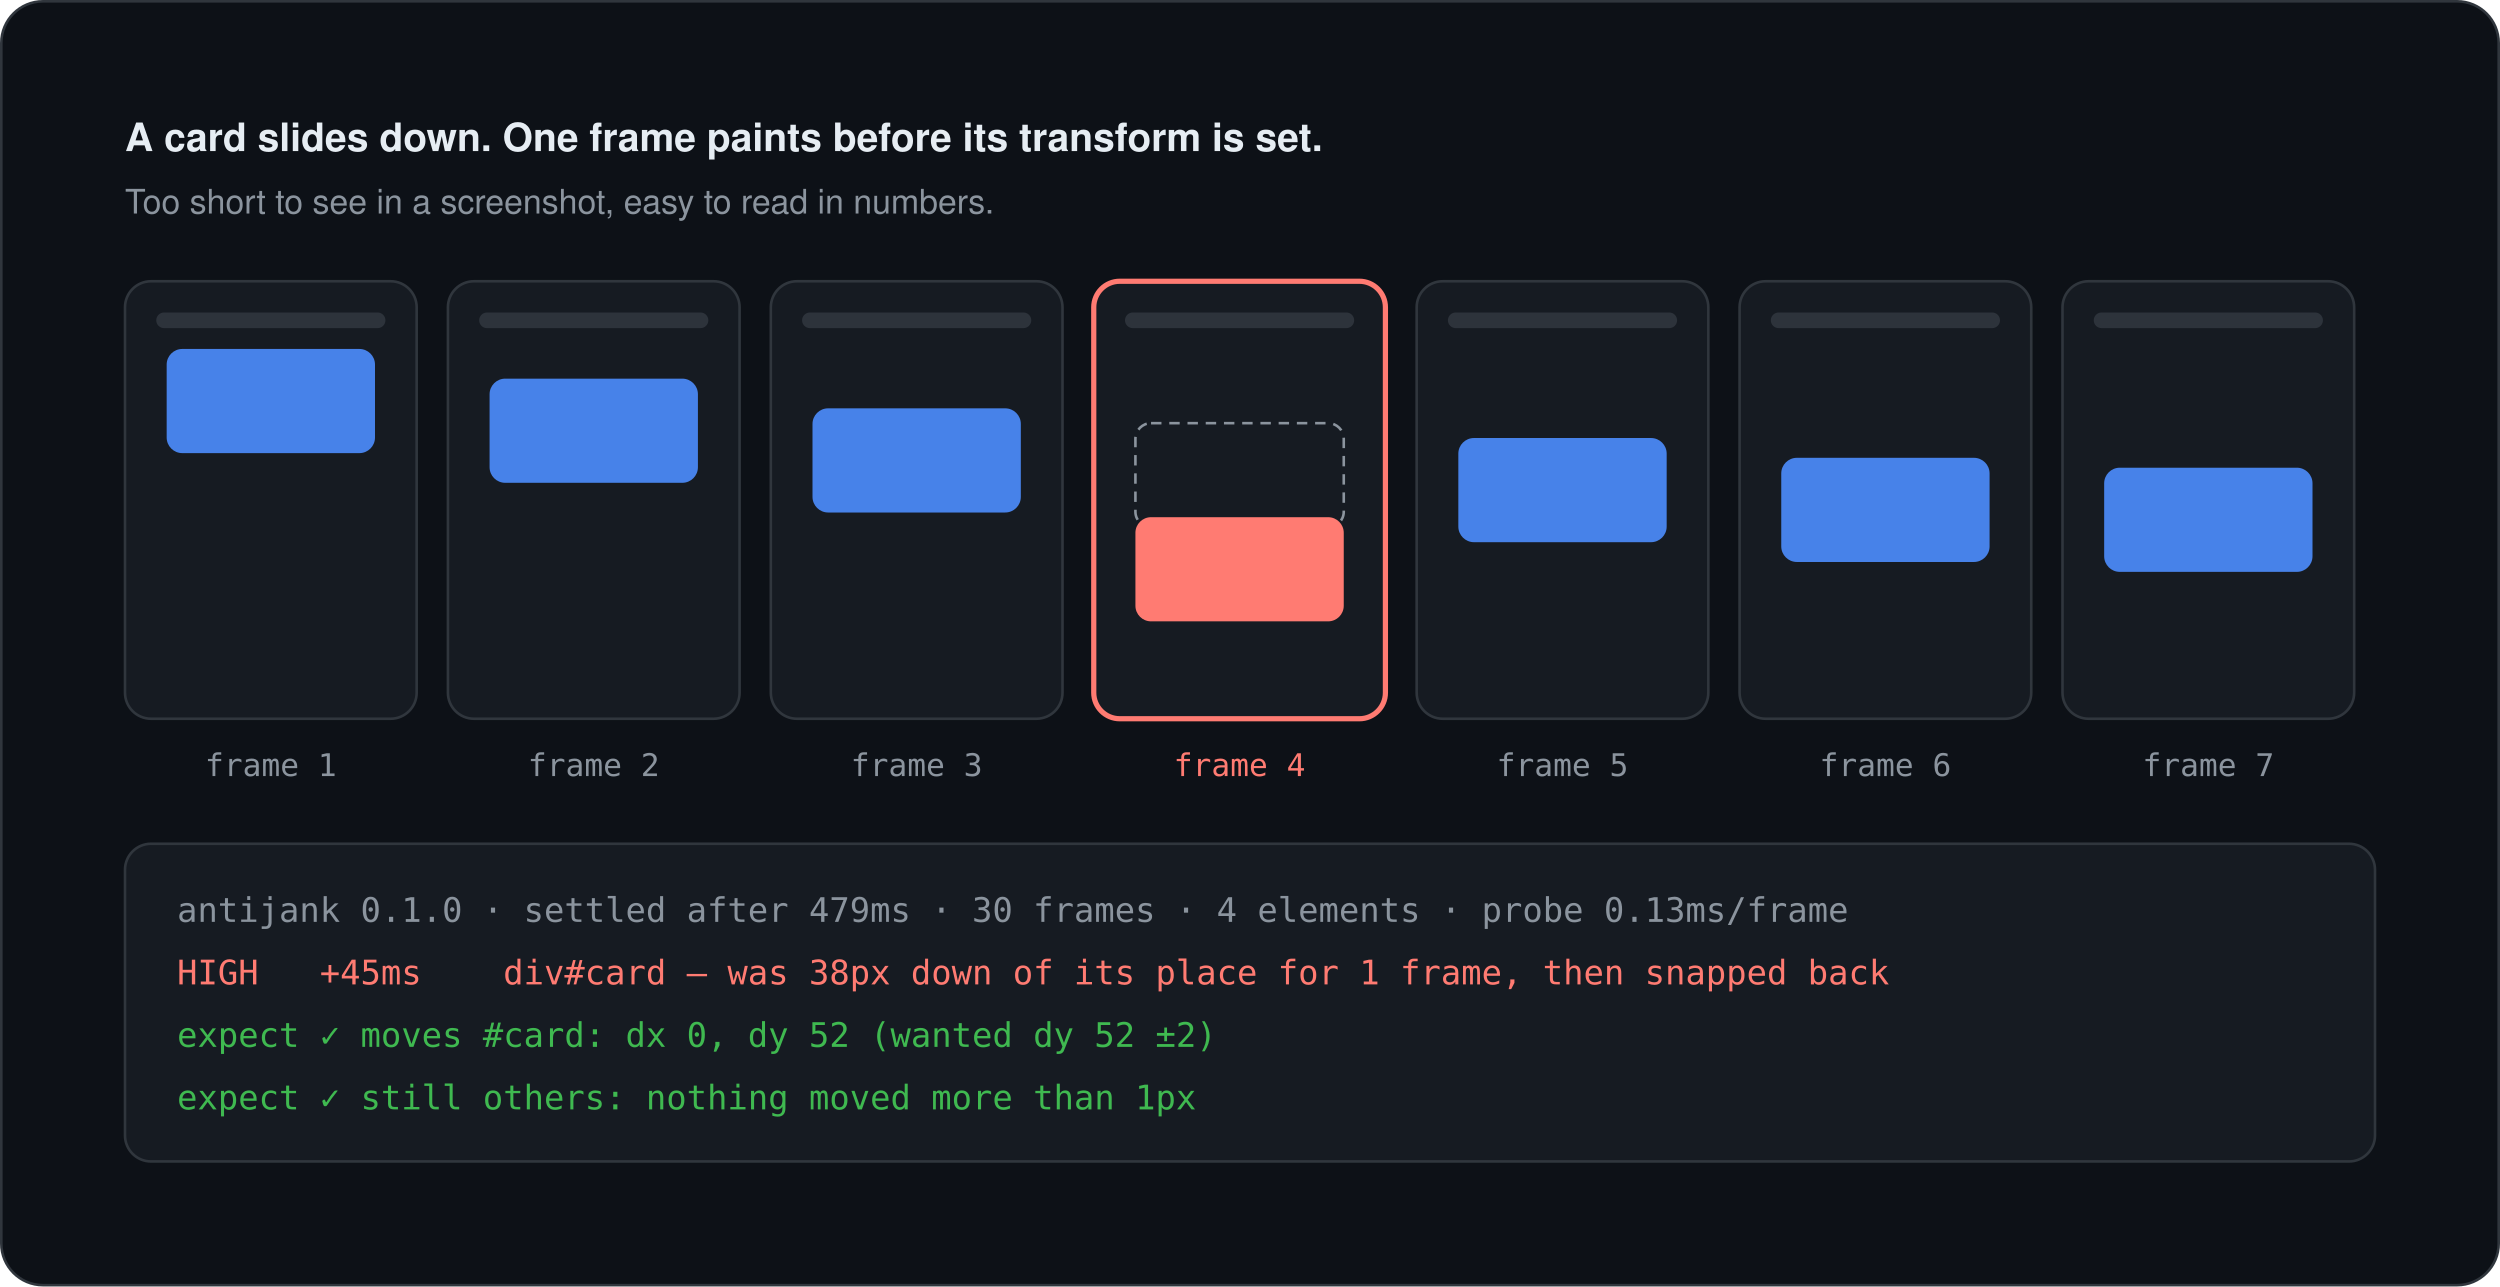
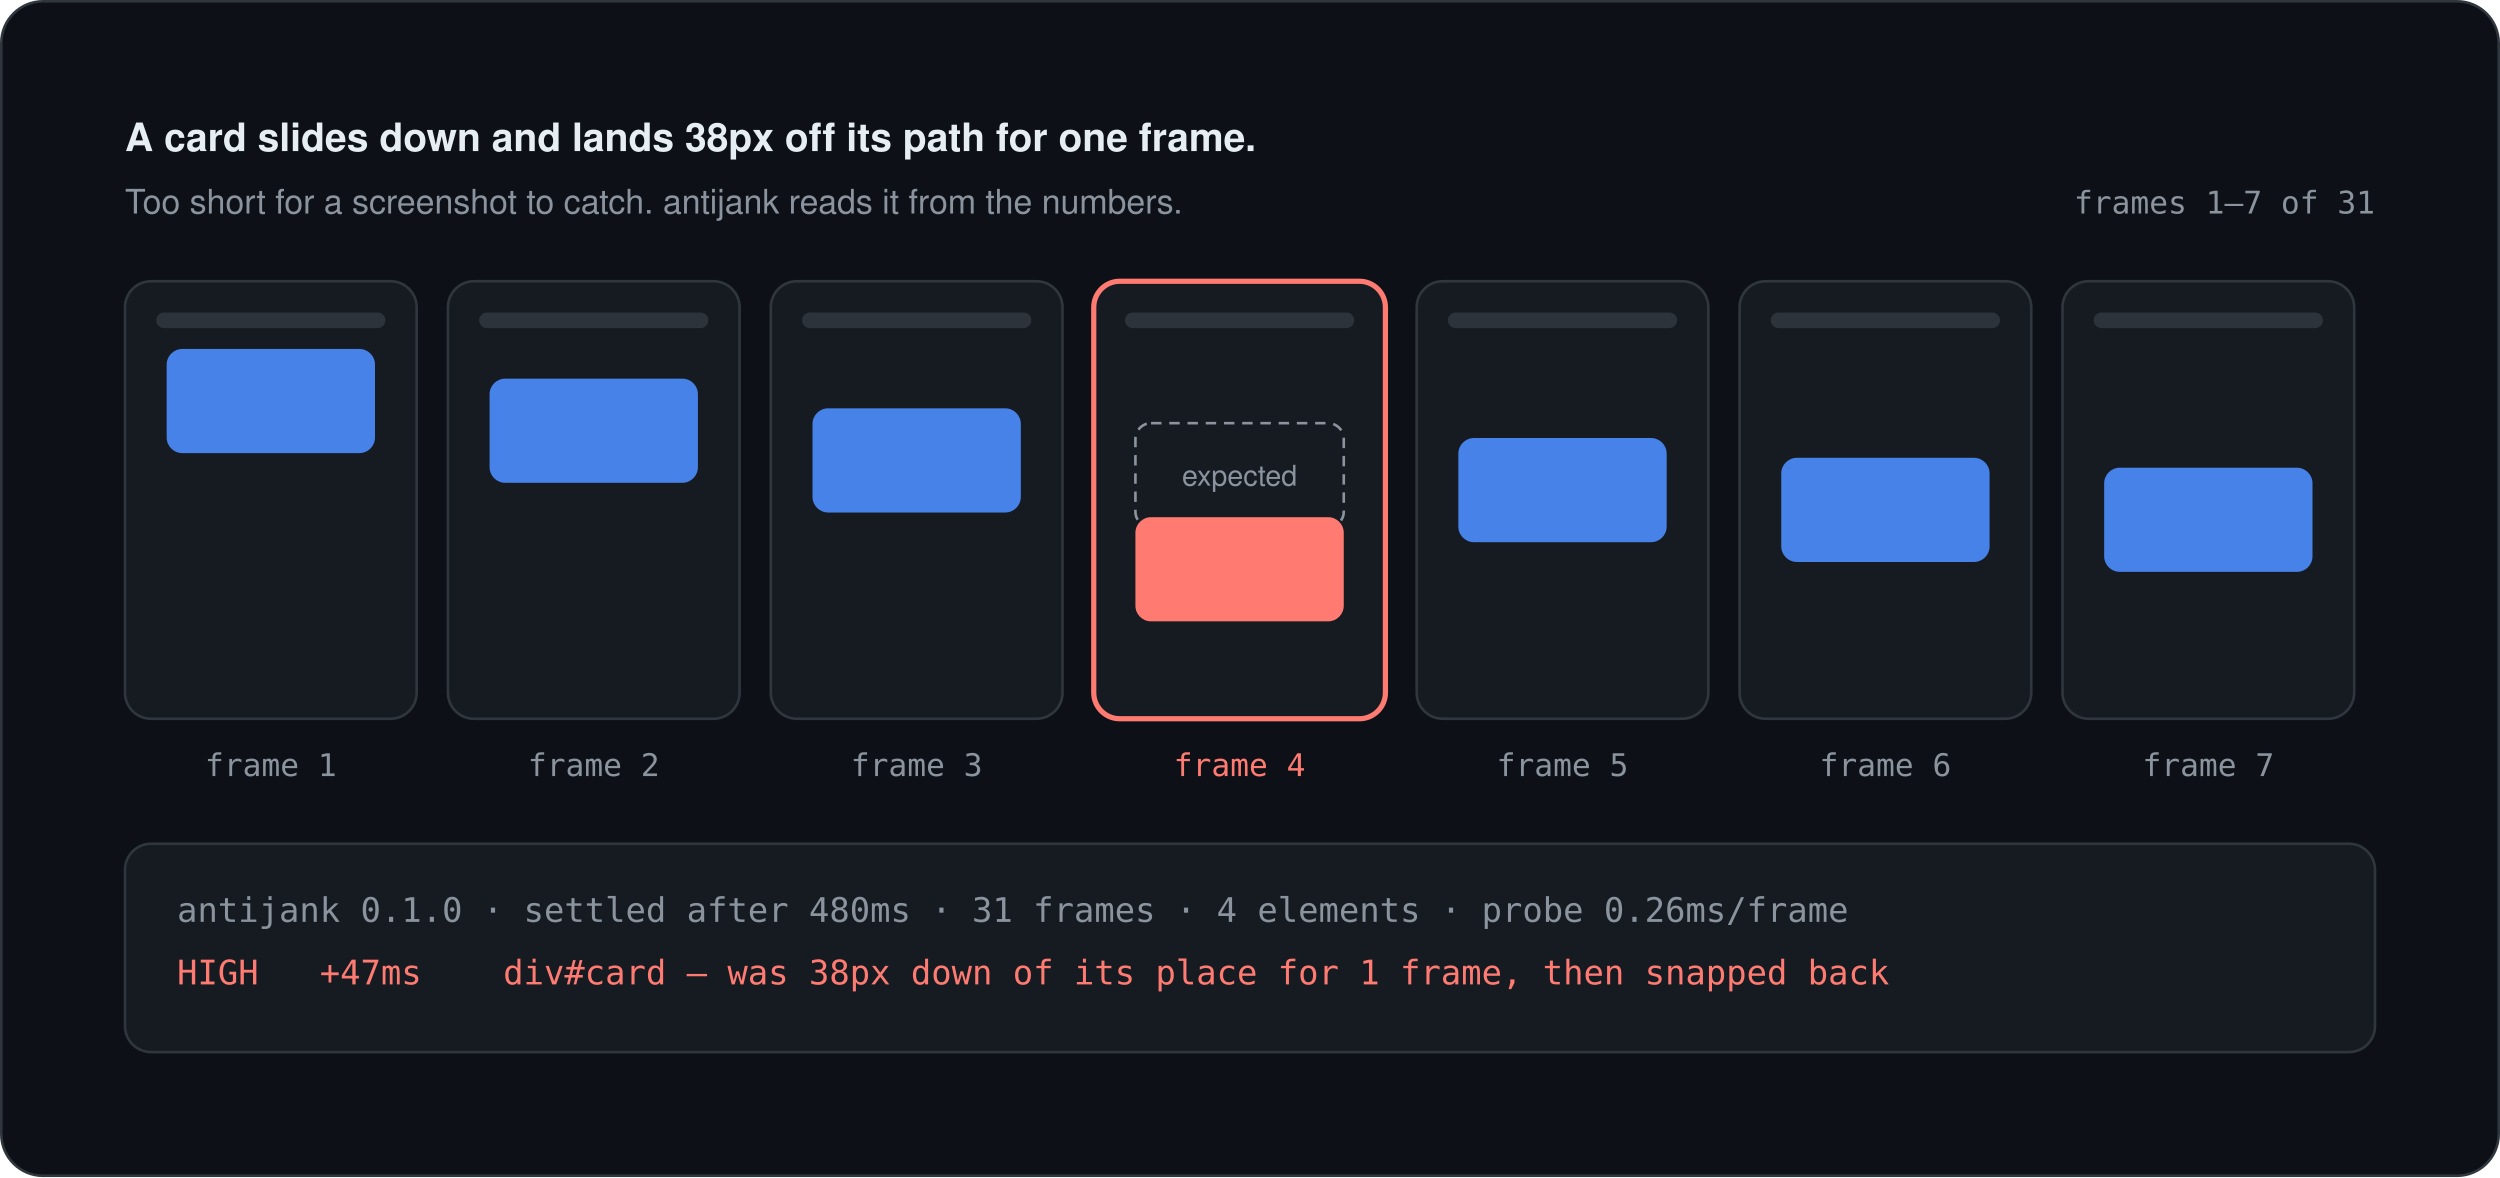
- <svg xmlns="http://www.w3.org/2000/svg" width="960" height="494" viewBox="0 0 960 494" role="img" aria-label="Seven frames of a card sliding down. In frame 4 it sits 32px too low for one frame, then snaps back. antijank reports it as a HIGH blip.">
-   <rect x="0.5" y="0.5" width="959" height="493" rx="16" fill="#0d1117" stroke="#30363d" />
-   <text x="48" y="58" font-family="-apple-system, BlinkMacSystemFont, 'Segoe UI', Helvetica, Arial, sans-serif" font-size="15" font-weight="600" fill="#e6edf3">A card slides down. One frame paints before its transform is set.</text>
-   <text x="48" y="82" font-family="-apple-system, BlinkMacSystemFont, 'Segoe UI', Helvetica, Arial, sans-serif" font-size="13" fill="#8b949e">Too short to see in a screenshot, easy to read in numbers.</text>
+ <svg xmlns="http://www.w3.org/2000/svg" width="960" height="452" viewBox="0 0 960 452" role="img" aria-label="Seven frames of a card sliding down. In frame 4 it lands 38px below its path for one frame, then snaps back. antijank reports it as a HIGH blip.">
+   <rect x="0.5" y="0.5" width="959" height="451" rx="16" fill="#0d1117" stroke="#30363d" />
+   <text x="48" y="58" font-family="-apple-system, BlinkMacSystemFont, 'Segoe UI', Helvetica, Arial, sans-serif" font-size="15" font-weight="600" fill="#e6edf3">A card slides down and lands 38px off its path for one frame.</text>
+   <text x="48" y="82" font-family="-apple-system, BlinkMacSystemFont, 'Segoe UI', Helvetica, Arial, sans-serif" font-size="13" fill="#8b949e">Too short for a screenshot to catch. antijank reads it from the numbers.</text>
+   <text x="912" y="82" text-anchor="end" font-family="ui-monospace, SFMono-Regular, Menlo, Consolas, monospace" font-size="12" fill="#8b949e">frames 1–7 of 31</text>
  <rect x="48" y="108" width="112" height="168" rx="10" fill="#161b22" stroke="#30363d" stroke-width="1" />
  <rect x="60" y="120" width="88" height="6" rx="3" fill="#2d333b" />
  <rect x="64" y="134.0" width="80" height="40" rx="6" fill="#4c8dff" opacity="0.9" />
  <text x="104.0" y="298" text-anchor="middle" font-family="ui-monospace, SFMono-Regular, Menlo, Consolas, monospace" font-size="12" fill="#8b949e">frame 1</text>
  <rect x="172" y="108" width="112" height="168" rx="10" fill="#161b22" stroke="#30363d" stroke-width="1" />
  <rect x="184" y="120" width="88" height="6" rx="3" fill="#2d333b" />
  <rect x="188" y="145.4" width="80" height="40" rx="6" fill="#4c8dff" opacity="0.9" />
  <text x="228.0" y="298" text-anchor="middle" font-family="ui-monospace, SFMono-Regular, Menlo, Consolas, monospace" font-size="12" fill="#8b949e">frame 2</text>
  <rect x="296" y="108" width="112" height="168" rx="10" fill="#161b22" stroke="#30363d" stroke-width="1" />
  <rect x="308" y="120" width="88" height="6" rx="3" fill="#2d333b" />
  <rect x="312" y="156.8" width="80" height="40" rx="6" fill="#4c8dff" opacity="0.9" />
  <text x="352.0" y="298" text-anchor="middle" font-family="ui-monospace, SFMono-Regular, Menlo, Consolas, monospace" font-size="12" fill="#8b949e">frame 3</text>
  <rect x="420" y="108" width="112" height="168" rx="10" fill="#161b22" stroke="#ff7b72" stroke-width="2" />
  <rect x="432" y="120" width="88" height="6" rx="3" fill="#2d333b" />
  <rect x="436" y="162.5" width="80" height="40" rx="6" fill="none" stroke="#8b949e" stroke-dasharray="4 3" />
+   <text x="476.0" y="186.5" text-anchor="middle" font-family="-apple-system, BlinkMacSystemFont, 'Segoe UI', Helvetica, Arial, sans-serif" font-size="11" fill="#8b949e">expected</text>
  <rect x="436" y="198.6" width="80" height="40" rx="6" fill="#ff7b72" opacity="1" />
  <text x="476.0" y="298" text-anchor="middle" font-family="ui-monospace, SFMono-Regular, Menlo, Consolas, monospace" font-size="12" fill="#ff7b72">frame 4</text>
  <rect x="544" y="108" width="112" height="168" rx="10" fill="#161b22" stroke="#30363d" stroke-width="1" />
  <rect x="556" y="120" width="88" height="6" rx="3" fill="#2d333b" />
  <rect x="560" y="168.2" width="80" height="40" rx="6" fill="#4c8dff" opacity="0.9" />
  <text x="600.0" y="298" text-anchor="middle" font-family="ui-monospace, SFMono-Regular, Menlo, Consolas, monospace" font-size="12" fill="#8b949e">frame 5</text>
  <rect x="668" y="108" width="112" height="168" rx="10" fill="#161b22" stroke="#30363d" stroke-width="1" />
  <rect x="680" y="120" width="88" height="6" rx="3" fill="#2d333b" />
  <rect x="684" y="175.8" width="80" height="40" rx="6" fill="#4c8dff" opacity="0.9" />
  <text x="724.0" y="298" text-anchor="middle" font-family="ui-monospace, SFMono-Regular, Menlo, Consolas, monospace" font-size="12" fill="#8b949e">frame 6</text>
  <rect x="792" y="108" width="112" height="168" rx="10" fill="#161b22" stroke="#30363d" stroke-width="1" />
  <rect x="804" y="120" width="88" height="6" rx="3" fill="#2d333b" />
  <rect x="808" y="179.6" width="80" height="40" rx="6" fill="#4c8dff" opacity="0.9" />
  <text x="848.0" y="298" text-anchor="middle" font-family="ui-monospace, SFMono-Regular, Menlo, Consolas, monospace" font-size="12" fill="#8b949e">frame 7</text>
-   <rect x="48" y="324" width="864" height="122" rx="10" fill="#161b22" stroke="#30363d" />
-   <text x="68" y="354" font-family="ui-monospace, SFMono-Regular, Menlo, Consolas, monospace" font-size="13" fill="#8b949e" xml:space="preserve">antijank 0.1.0 · settled after 479ms · 30 frames · 4 elements · probe 0.13ms/frame</text>
-   <text x="68" y="378" font-family="ui-monospace, SFMono-Regular, Menlo, Consolas, monospace" font-size="13" fill="#ff7b72" xml:space="preserve">HIGH   +45ms    div#card — was 38px down of its place for 1 frame, then snapped back</text>
-   <text x="68" y="402" font-family="ui-monospace, SFMono-Regular, Menlo, Consolas, monospace" font-size="13" fill="#3fb950" xml:space="preserve">expect ✓ moves #card: dx 0, dy 52 (wanted dy 52 ±2)</text>
-   <text x="68" y="426" font-family="ui-monospace, SFMono-Regular, Menlo, Consolas, monospace" font-size="13" fill="#3fb950" xml:space="preserve">expect ✓ still others: nothing moved more than 1px</text>
+   <rect x="48" y="324" width="864" height="80" rx="10" fill="#161b22" stroke="#30363d" />
+   <text x="68" y="354" font-family="ui-monospace, SFMono-Regular, Menlo, Consolas, monospace" font-size="13" fill="#8b949e" xml:space="preserve">antijank 0.1.0 · settled after 480ms · 31 frames · 4 elements · probe 0.26ms/frame</text>
+   <text x="68" y="378" font-family="ui-monospace, SFMono-Regular, Menlo, Consolas, monospace" font-size="13" fill="#ff7b72" xml:space="preserve">HIGH   +47ms    div#card — was 38px down of its place for 1 frame, then snapped back</text>
</svg>
